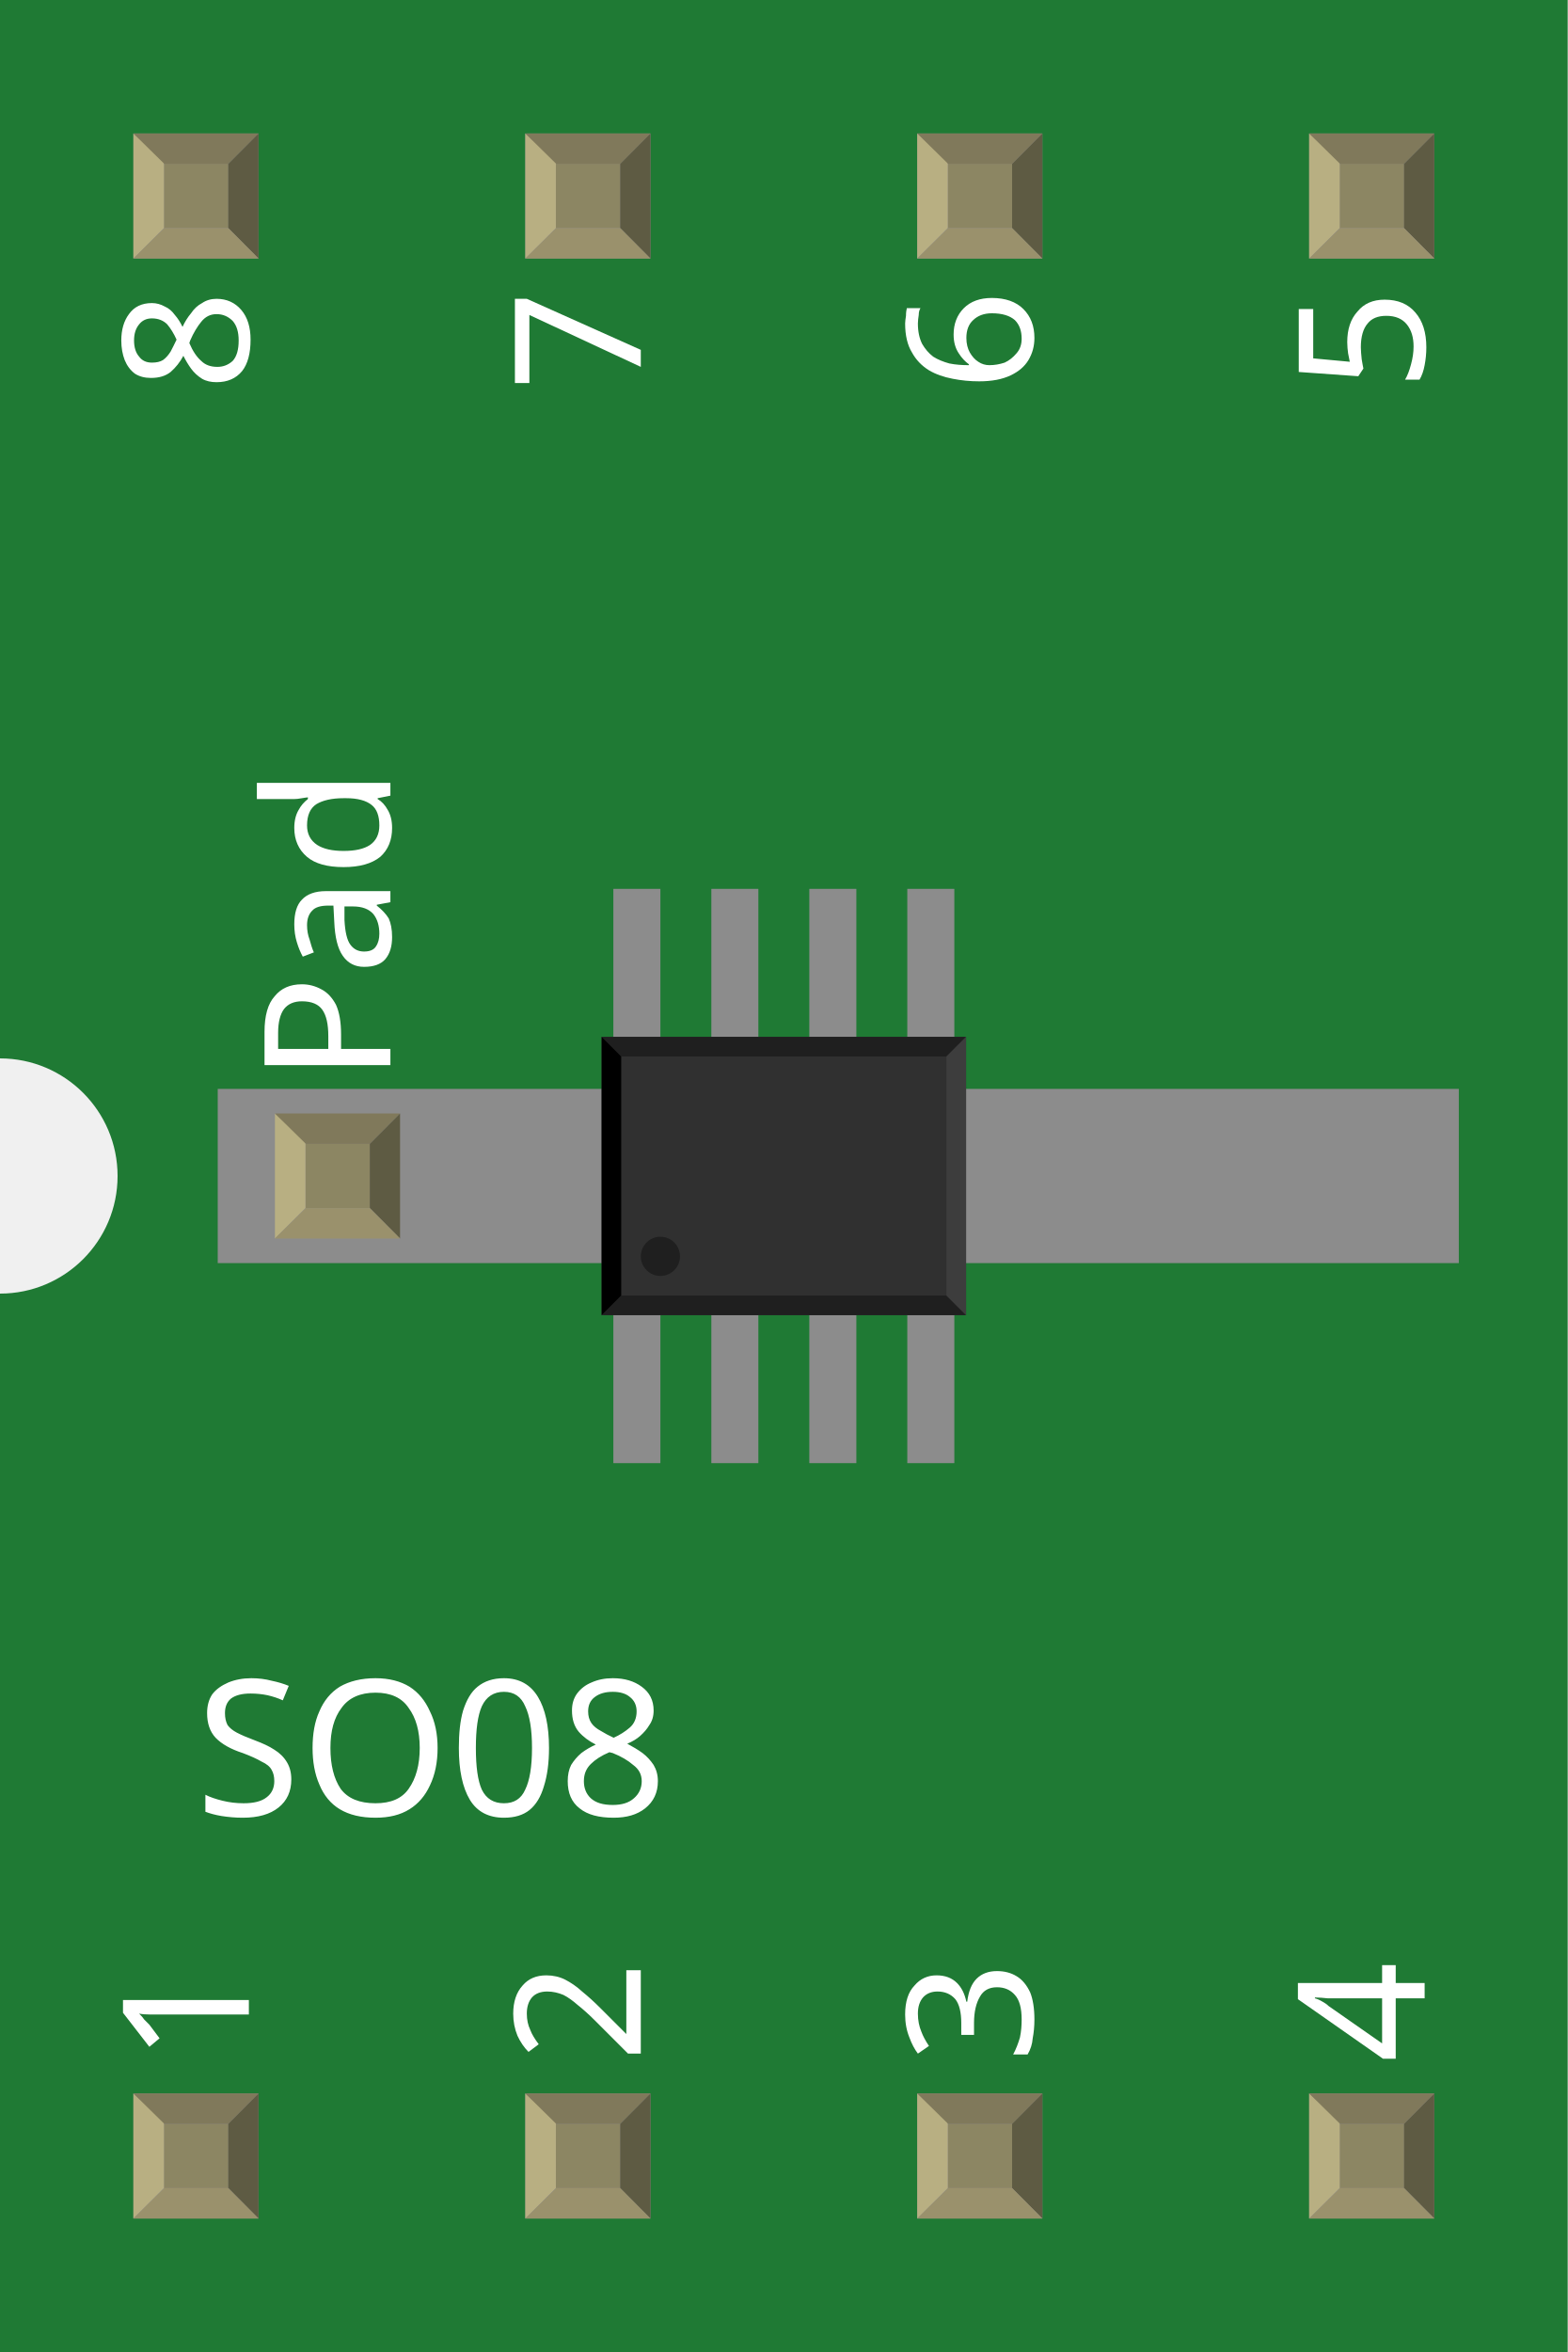
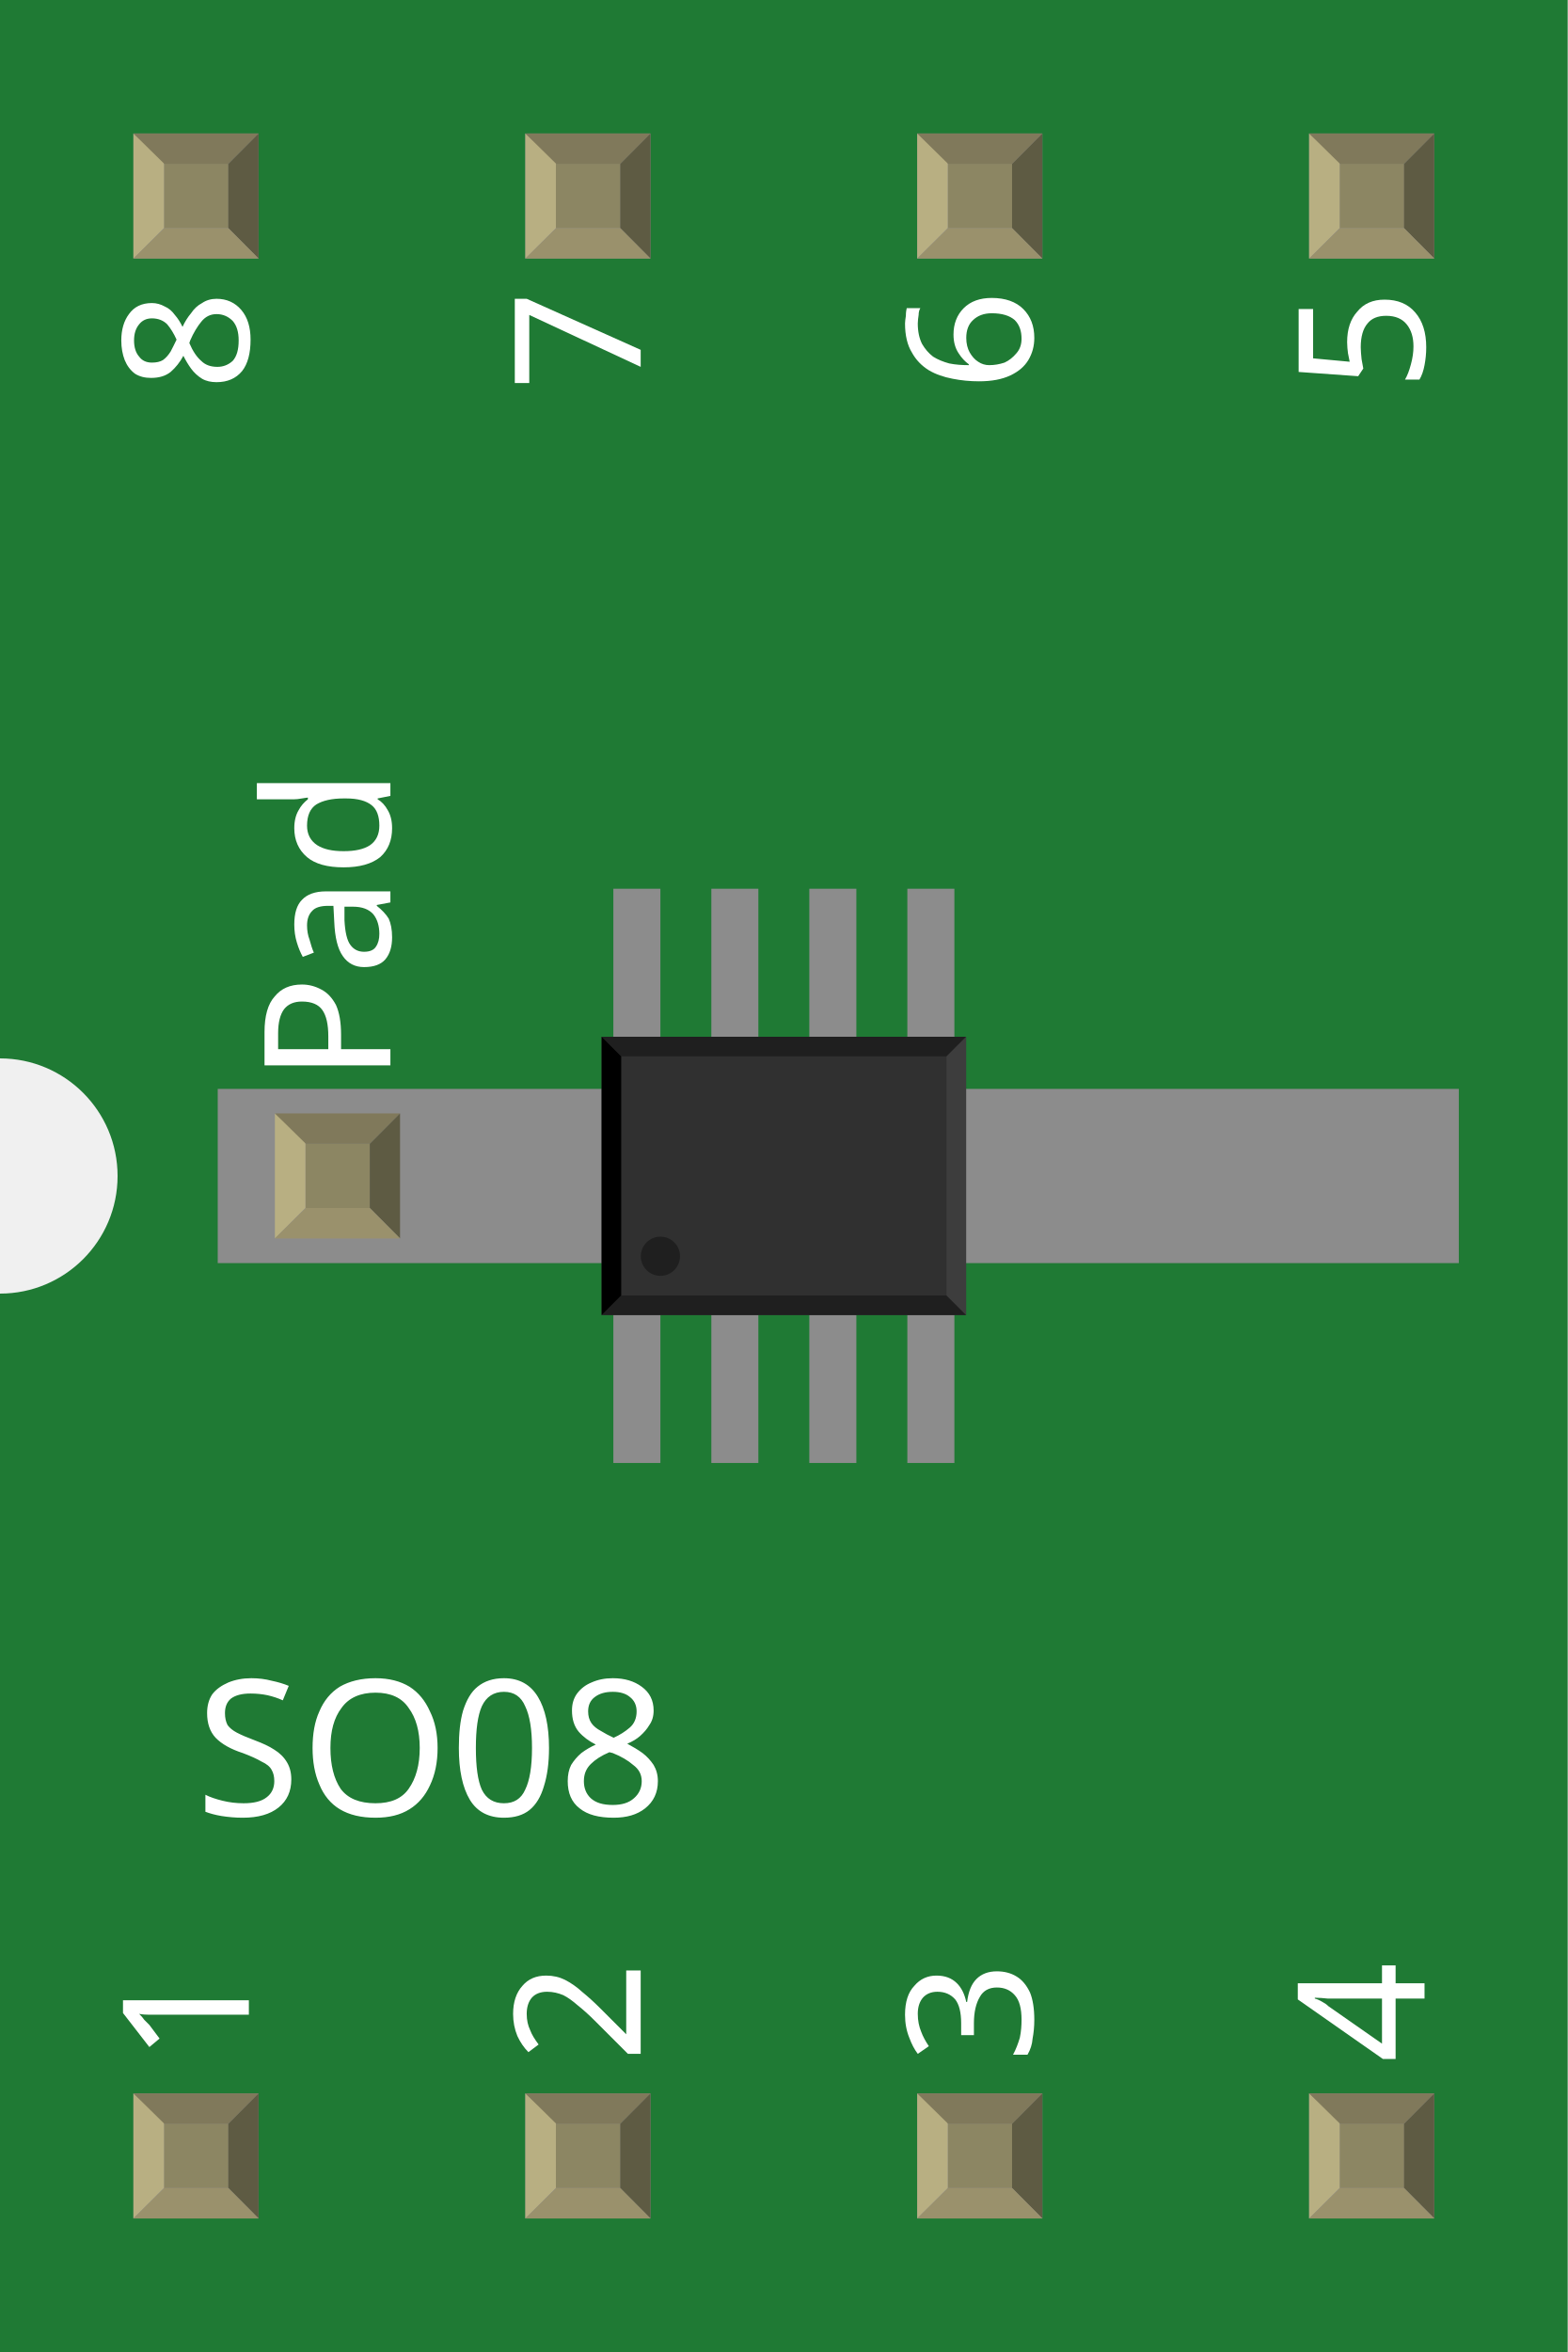
- <svg xmlns="http://www.w3.org/2000/svg" y="0in" x="0in" height="0.6in" version="1.2" viewBox="0 0 28.8 43.2" width="0.4in" baseProfile="tiny">
-   <g gorn="0.2" stroke-width="0" id="breadboard">
-     <g gorn="0.2.0" stroke-width="0" id="icon">
-       <path stroke="none" stroke-width="0" d="M0,0L0,19.44A2.16,2.16,0,0,1,0,23.76L0,43.2L28.8,43.2L28.8,0L0,0z" fill="#1F7A34" />
-       <rect y="20" x="4" stroke="none" height="3.2" fill="#8c8c8c" width="22.8" />
-       <g transform="matrix(1, 0, 0, 1, 7.488, 11.052)">
-         <g>
-           <g>
-             <g>
-               <g stroke-width="0">
-                 <g transform="matrix(0.5, 0, 0, 0.5, 3.456, 5.274)">
-                   <g>
-                     <g>
-                       <g>
-                         <g stroke-width="0">
-                           <rect y="14.832" x="0.648" stroke="none" height="6.264" stroke-width="0" fill="#8c8c8c" width="1.728" />
-                           <rect y="14.832" x="4.248" stroke="none" height="6.264" stroke-width="0" fill="#8c8c8c" width="1.728" />
-                           <rect y="14.832" x="7.848" stroke="none" height="6.264" stroke-width="0" fill="#8c8c8c" width="1.728" />
-                           <rect y="14.832" x="11.448" stroke="none" height="6.264" stroke-width="0" fill="#8c8c8c" width="1.728" />
-                           <rect y="0" x="11.448" stroke="none" height="6.264" stroke-width="0" fill="#8c8c8c" width="1.728" />
-                           <rect y="0" x="7.848" stroke="none" height="6.264" stroke-width="0" fill="#8c8c8c" width="1.728" />
-                           <rect y="0" x="4.248" stroke="none" height="6.264" stroke-width="0" fill="#8c8c8c" width="1.728" />
-                           <rect y="0" x="0.648" stroke="none" height="6.264" stroke-width="0" fill="#8c8c8c" width="1.728" />
-                           <rect y="5.437" x="0.217" stroke="none" height="10.222" stroke-width="0" fill="#303030" width="13.391" />
-                           <polygon stroke-width="0" points="0.217,5.437,13.607,5.437,12.887,6.157,0.937,6.157" fill="#1f1f1f" />
-                           <polygon stroke-width="0" points="0.217,15.659,13.607,15.659,12.887,14.939,0.937,14.939" fill="#1f1f1f" />
-                           <polygon stroke-width="0" points="0.217,5.437,0.217,15.659,0.937,14.939,0.937,6.157" fill="#000000" />
-                           <polygon stroke-width="0" points="13.607,5.437,13.607,15.659,12.887,14.939,12.887,6.157" fill="#3d3d3d" />
-                           <circle cx="2.377" stroke="none" cy="13.499" stroke-width="0" fill="#1f1f1f" r="0.72" />
-                         </g>
-                       </g>
-                     </g>
-                   </g>
-                 </g>
-               </g>
-             </g>
-           </g>
-         </g>
-       </g>
-       <text text-anchor="start" y="33.355" x="3.6" gorn="0.2.0.3" stroke="none" font-size="3.5" stroke-width="0" id="label" fill="white" font-family="OCRA">SO08</text>
-       <g transform="matrix(1, 0, 0, 1, 4.572, 37.8756)">
-         <g>
-           <g>
-             <g>
-               <g stroke-width="0">
-                 <g transform="rotate(-90)">
-                   <g>
-                     <g>
-                       <g>
-                         <g stroke-width="0">
-                           <text text-anchor="start" y="0" x="0" stroke="none" font-size="3.24" stroke-width="0" fill="white" font-family="OCRA">1</text>
-                         </g>
-                       </g>
-                     </g>
-                   </g>
-                 </g>
-               </g>
-             </g>
-           </g>
-         </g>
-       </g>
-       <g transform="matrix(1, 0, 0, 1, 4.572, 5.3244)">
-         <g>
-           <g>
-             <g>
-               <g stroke-width="0">
-                 <g transform="rotate(-90)">
-                   <g>
-                     <g>
-                       <g>
-                         <g stroke-width="0">
-                           <text text-anchor="end" y="0" x="0" stroke="none" font-size="3.24" stroke-width="0" fill="white" font-family="OCRA">8</text>
-                         </g>
-                       </g>
-                     </g>
-                   </g>
-                 </g>
-               </g>
-             </g>
-           </g>
-         </g>
-       </g>
-       <g transform="matrix(1, 0, 0, 1, 11.772, 37.8756)">
-         <g>
-           <g>
-             <g>
-               <g stroke-width="0">
-                 <g transform="rotate(-90)">
-                   <g>
-                     <g>
-                       <g>
-                         <g stroke-width="0">
-                           <text text-anchor="start" y="0" x="0" stroke="none" font-size="3.24" stroke-width="0" fill="white" font-family="OCRA">2</text>
-                         </g>
-                       </g>
-                     </g>
-                   </g>
-                 </g>
-               </g>
-             </g>
-           </g>
-         </g>
-       </g>
-       <g transform="matrix(1, 0, 0, 1, 11.772, 5.3244)">
-         <g>
-           <g>
-             <g>
-               <g stroke-width="0">
-                 <g transform="rotate(-90)">
-                   <g>
-                     <g>
-                       <g>
-                         <g stroke-width="0">
-                           <text text-anchor="end" y="0" x="0" stroke="none" font-size="3.24" stroke-width="0" fill="white" font-family="OCRA">7</text>
-                         </g>
-                       </g>
-                     </g>
-                   </g>
-                 </g>
-               </g>
-             </g>
-           </g>
-         </g>
-       </g>
-       <g transform="matrix(1, 0, 0, 1, 18.972, 37.8756)">
-         <g>
-           <g>
-             <g>
-               <g stroke-width="0">
-                 <g transform="rotate(-90)">
-                   <g>
-                     <g>
-                       <g>
-                         <g stroke-width="0">
-                           <text text-anchor="start" y="0" x="0" stroke="none" font-size="3.24" stroke-width="0" fill="white" font-family="OCRA">3</text>
-                         </g>
-                       </g>
-                     </g>
-                   </g>
-                 </g>
-               </g>
-             </g>
-           </g>
-         </g>
-       </g>
-       <g transform="matrix(1, 0, 0, 1, 18.972, 5.3244)">
-         <g>
-           <g>
-             <g>
-               <g stroke-width="0">
-                 <g transform="rotate(-90)">
-                   <g>
-                     <g>
-                       <g>
-                         <g stroke-width="0">
-                           <text text-anchor="end" y="0" x="0" stroke="none" font-size="3.24" stroke-width="0" fill="white" font-family="OCRA">6</text>
-                         </g>
-                       </g>
-                     </g>
-                   </g>
-                 </g>
-               </g>
-             </g>
-           </g>
-         </g>
-       </g>
-       <g transform="matrix(1, 0, 0, 1, 26.172, 37.8756)">
-         <g>
-           <g>
-             <g>
-               <g stroke-width="0">
-                 <g transform="rotate(-90)">
-                   <g>
-                     <g>
-                       <g>
-                         <g stroke-width="0">
-                           <text text-anchor="start" y="0" x="0" stroke="none" font-size="3.24" stroke-width="0" fill="white" font-family="OCRA">4</text>
-                         </g>
-                       </g>
-                     </g>
-                   </g>
-                 </g>
-               </g>
-             </g>
-           </g>
-         </g>
-       </g>
-       <g transform="matrix(1, 0, 0, 1, 26.172, 5.3244)">
-         <g>
-           <g>
-             <g>
-               <g stroke-width="0">
-                 <g transform="rotate(-90)">
-                   <g>
-                     <g>
-                       <g>
-                         <g stroke-width="0">
-                           <text text-anchor="end" y="0" x="0" stroke="none" font-size="3.24" stroke-width="0" fill="white" font-family="OCRA">5</text>
-                         </g>
-                       </g>
-                     </g>
-                   </g>
-                 </g>
-               </g>
-             </g>
-           </g>
-         </g>
-       </g>
-       <g transform="matrix(1, 0, 0, 1, 7.172, 19.8756)">
-         <g>
-           <g>
-             <g>
-               <g stroke-width="0">
-                 <g transform="rotate(-90)">
-                   <g>
-                     <g>
-                       <g>
-                         <g stroke-width="0">
-                           <text text-anchor="start" y="0" x="0" stroke="none" font-size="3.24" stroke-width="0" fill="white" font-family="OCRA">Pad</text>
-                         </g>
-                       </g>
-                     </g>
-                   </g>
-                 </g>
-               </g>
-             </g>
-           </g>
-         </g>
-       </g>
-     </g>
-     <g transform="matrix(1, 0, 0, 1, 5.0505, 20.4516)">
-       <g>
-         <g>
-           <g>
-             <g gorn="0.2.1.0.0.0.0" stroke-width="0" id="padpin">
-               <rect y="0" x="0" height="2.297" stroke-width="0" fill="#8D8C8C" width="2.299" />
-               <rect y="0.557" x="0.561" height="1.182" stroke-width="0" fill="#8C8663" width="1.184" />
-               <polygon stroke-width="0" points="0,2.297,0.561,1.738,0.561,0.502,0,0" fill="#B8AF82" />
-               <polygon stroke-width="0" points="1.743,0.559,0.569,0.559,0,0,2.299,0" fill="#80795B" />
-               <polygon stroke-width="0" points="1.743,1.738,1.743,0.559,2.299,0,2.299,2.297" fill="#5E5B43" />
-               <polygon stroke-width="0" points="0,2.297,0.567,1.738,1.743,1.738,2.299,2.297" fill="#9A916C" />
-             </g>
-           </g>
-         </g>
-       </g>
-     </g>
-     <g transform="matrix(1, 0, 0, 1, 2.45052, 38.4516)">
-       <g>
-         <g>
-           <g>
-             <g gorn="0.2.2.0.0.0.0" stroke-width="0" id="connector0pin">
-               <rect y="0" x="0" height="2.297" stroke-width="0" fill="#8D8C8C" width="2.299" />
-               <rect y="0.557" x="0.561" height="1.182" stroke-width="0" fill="#8C8663" width="1.184" />
-               <polygon stroke-width="0" points="0,2.297,0.561,1.738,0.561,0.502,0,0" fill="#B8AF82" />
-               <polygon stroke-width="0" points="1.743,0.559,0.569,0.559,0,0,2.299,0" fill="#80795B" />
-               <polygon stroke-width="0" points="1.743,1.738,1.743,0.559,2.299,0,2.299,2.297" fill="#5E5B43" />
-               <polygon stroke-width="0" points="0,2.297,0.567,1.738,1.743,1.738,2.299,2.297" fill="#9A916C" />
-             </g>
-           </g>
-         </g>
-       </g>
-     </g>
-     <g transform="matrix(1, 0, 0, 1, 2.45052, 2.4516)">
-       <g>
-         <g>
-           <g>
-             <g gorn="0.2.3.0.0.0.0" stroke-width="0" id="connector7pin">
-               <rect y="0" x="0" height="2.297" stroke-width="0" fill="#8D8C8C" width="2.299" />
-               <rect y="0.557" x="0.561" height="1.182" stroke-width="0" fill="#8C8663" width="1.184" />
-               <polygon stroke-width="0" points="0,2.297,0.561,1.738,0.561,0.502,0,0" fill="#B8AF82" />
-               <polygon stroke-width="0" points="1.743,0.559,0.569,0.559,0,0,2.299,0" fill="#80795B" />
-               <polygon stroke-width="0" points="1.743,1.738,1.743,0.559,2.299,0,2.299,2.297" fill="#5E5B43" />
-               <polygon stroke-width="0" points="0,2.297,0.567,1.738,1.743,1.738,2.299,2.297" fill="#9A916C" />
-             </g>
-           </g>
-         </g>
-       </g>
-     </g>
-     <g transform="matrix(1, 0, 0, 1, 9.65052, 38.4516)">
-       <g>
-         <g>
-           <g>
-             <g gorn="0.2.4.0.0.0.0" stroke-width="0" id="connector1pin">
-               <rect y="0" x="0" height="2.297" stroke-width="0" fill="#8D8C8C" width="2.299" />
-               <rect y="0.557" x="0.561" height="1.182" stroke-width="0" fill="#8C8663" width="1.184" />
-               <polygon stroke-width="0" points="0,2.297,0.561,1.738,0.561,0.502,0,0" fill="#B8AF82" />
-               <polygon stroke-width="0" points="1.743,0.559,0.569,0.559,0,0,2.299,0" fill="#80795B" />
-               <polygon stroke-width="0" points="1.743,1.738,1.743,0.559,2.299,0,2.299,2.297" fill="#5E5B43" />
-               <polygon stroke-width="0" points="0,2.297,0.567,1.738,1.743,1.738,2.299,2.297" fill="#9A916C" />
-             </g>
-           </g>
-         </g>
-       </g>
-     </g>
-     <g transform="matrix(1, 0, 0, 1, 9.65052, 2.4516)">
-       <g>
-         <g>
-           <g>
-             <g gorn="0.2.5.0.0.0.0" stroke-width="0" id="connector6pin">
-               <rect y="0" x="0" height="2.297" stroke-width="0" fill="#8D8C8C" width="2.299" />
-               <rect y="0.557" x="0.561" height="1.182" stroke-width="0" fill="#8C8663" width="1.184" />
-               <polygon stroke-width="0" points="0,2.297,0.561,1.738,0.561,0.502,0,0" fill="#B8AF82" />
-               <polygon stroke-width="0" points="1.743,0.559,0.569,0.559,0,0,2.299,0" fill="#80795B" />
-               <polygon stroke-width="0" points="1.743,1.738,1.743,0.559,2.299,0,2.299,2.297" fill="#5E5B43" />
-               <polygon stroke-width="0" points="0,2.297,0.567,1.738,1.743,1.738,2.299,2.297" fill="#9A916C" />
-             </g>
-           </g>
-         </g>
-       </g>
-     </g>
-     <g transform="matrix(1, 0, 0, 1, 16.8505, 38.4516)">
-       <g>
-         <g>
-           <g>
-             <g gorn="0.2.6.0.0.0.0" stroke-width="0" id="connector2pin">
-               <rect y="0" x="0" height="2.297" stroke-width="0" fill="#8D8C8C" width="2.299" />
-               <rect y="0.557" x="0.561" height="1.182" stroke-width="0" fill="#8C8663" width="1.184" />
-               <polygon stroke-width="0" points="0,2.297,0.561,1.738,0.561,0.502,0,0" fill="#B8AF82" />
-               <polygon stroke-width="0" points="1.743,0.559,0.569,0.559,0,0,2.299,0" fill="#80795B" />
-               <polygon stroke-width="0" points="1.743,1.738,1.743,0.559,2.299,0,2.299,2.297" fill="#5E5B43" />
-               <polygon stroke-width="0" points="0,2.297,0.567,1.738,1.743,1.738,2.299,2.297" fill="#9A916C" />
-             </g>
-           </g>
-         </g>
-       </g>
-     </g>
-     <g transform="matrix(1, 0, 0, 1, 16.8505, 2.4516)">
-       <g>
-         <g>
-           <g>
-             <g gorn="0.2.7.0.0.0.0" stroke-width="0" id="connector5pin">
-               <rect y="0" x="0" height="2.297" stroke-width="0" fill="#8D8C8C" width="2.299" />
-               <rect y="0.557" x="0.561" height="1.182" stroke-width="0" fill="#8C8663" width="1.184" />
-               <polygon stroke-width="0" points="0,2.297,0.561,1.738,0.561,0.502,0,0" fill="#B8AF82" />
-               <polygon stroke-width="0" points="1.743,0.559,0.569,0.559,0,0,2.299,0" fill="#80795B" />
-               <polygon stroke-width="0" points="1.743,1.738,1.743,0.559,2.299,0,2.299,2.297" fill="#5E5B43" />
-               <polygon stroke-width="0" points="0,2.297,0.567,1.738,1.743,1.738,2.299,2.297" fill="#9A916C" />
-             </g>
-           </g>
-         </g>
-       </g>
-     </g>
-     <g transform="matrix(1, 0, 0, 1, 24.0505, 38.4516)">
-       <g>
-         <g>
-           <g>
-             <g gorn="0.2.8.0.0.0.0" stroke-width="0" id="connector3pin">
-               <rect y="0" x="0" height="2.297" stroke-width="0" fill="#8D8C8C" width="2.299" />
-               <rect y="0.557" x="0.561" height="1.182" stroke-width="0" fill="#8C8663" width="1.184" />
-               <polygon stroke-width="0" points="0,2.297,0.561,1.738,0.561,0.502,0,0" fill="#B8AF82" />
-               <polygon stroke-width="0" points="1.743,0.559,0.569,0.559,0,0,2.299,0" fill="#80795B" />
-               <polygon stroke-width="0" points="1.743,1.738,1.743,0.559,2.299,0,2.299,2.297" fill="#5E5B43" />
-               <polygon stroke-width="0" points="0,2.297,0.567,1.738,1.743,1.738,2.299,2.297" fill="#9A916C" />
-             </g>
-           </g>
-         </g>
-       </g>
-     </g>
-     <g transform="matrix(1, 0, 0, 1, 24.0505, 2.4516)">
-       <g>
-         <g>
-           <g>
-             <g gorn="0.2.9.0.0.0.0" stroke-width="0" id="connector4pin">
-               <rect y="0" x="0" height="2.297" stroke-width="0" fill="#8D8C8C" width="2.299" />
-               <rect y="0.557" x="0.561" height="1.182" stroke-width="0" fill="#8C8663" width="1.184" />
-               <polygon stroke-width="0" points="0,2.297,0.561,1.738,0.561,0.502,0,0" fill="#B8AF82" />
-               <polygon stroke-width="0" points="1.743,0.559,0.569,0.559,0,0,2.299,0" fill="#80795B" />
-               <polygon stroke-width="0" points="1.743,1.738,1.743,0.559,2.299,0,2.299,2.297" fill="#5E5B43" />
-               <polygon stroke-width="0" points="0,2.297,0.567,1.738,1.743,1.738,2.299,2.297" fill="#9A916C" />
-             </g>
-           </g>
-         </g>
+ <svg xmlns="http://www.w3.org/2000/svg" width=".4in" height=".6in" baseProfile="tiny" version="1.2" viewBox="0 0 28.8 43.2">
+   <g id="breadboard" stroke-width="0">
+     <g stroke-width="0">
+       <path d="m0 0v19.44a2.16 2.16 0 0 1 0 4.32v19.44h28.8v-43.2h-28.8z" fill="#1F7A34" stroke-width="0" />
+       <rect x="4" y="20" width="22.8" height="3.2" fill="#8c8c8c" />
+       <g transform="translate(7.488 11.05)">
+         <g stroke-width="0">
+           <g transform="matrix(.5 0 0 .5 3.456 5.274)">
+             <g stroke-width="0">
+               <rect x=".648" y="14.83" width="1.728" height="6.264" fill="#8c8c8c" />
+               <rect x="4.248" y="14.83" width="1.728" height="6.264" fill="#8c8c8c" />
+               <rect x="7.848" y="14.83" width="1.728" height="6.264" fill="#8c8c8c" />
+               <rect x="11.45" y="14.83" width="1.728" height="6.264" fill="#8c8c8c" />
+               <rect x="11.45" width="1.728" height="6.264" fill="#8c8c8c" />
+               <rect x="7.848" width="1.728" height="6.264" fill="#8c8c8c" />
+               <rect x="4.248" width="1.728" height="6.264" fill="#8c8c8c" />
+               <rect x=".648" width="1.728" height="6.264" fill="#8c8c8c" />
+               <rect x=".217" y="5.437" width="13.39" height="10.22" fill="#303030" />
+               <polygon points="0.217 5.437 13.61 5.437 12.89 6.157 0.937 6.157" fill="#1f1f1f" />
+               <polygon points="0.217 15.66 13.61 15.66 12.89 14.94 0.937 14.94" fill="#1f1f1f" />
+               <polygon points="0.217 5.437 0.217 15.66 0.937 14.94 0.937 6.157" />
+               <polygon points="13.61 5.437 13.61 15.66 12.89 14.94 12.89 6.157" fill="#3d3d3d" />
+               <circle cx="2.377" cy="13.5" r=".72" fill="#1f1f1f" />
+             </g>
+           </g>
+         </g>
+       </g>
+       <text id="label" x="3.6" y="33.355" fill="white" font-family="OCRA" font-size="3.5" stroke-width="0">SO08</text>
+       <g transform="translate(4.572 37.88)">
+         <g stroke-width="0">
+           <g transform="rotate(-90)">
+             <g stroke-width="0">
+               <text fill="white" font-family="OCRA" font-size="3.24" stroke-width="0">1</text>
+             </g>
+           </g>
+         </g>
+       </g>
+       <g transform="translate(4.572 5.324)">
+         <g stroke-width="0">
+           <g transform="rotate(-90)">
+             <g stroke-width="0">
+               <text fill="white" font-family="OCRA" font-size="3.24" stroke-width="0" text-anchor="end">8</text>
+             </g>
+           </g>
+         </g>
+       </g>
+       <g transform="translate(11.77 37.88)">
+         <g stroke-width="0">
+           <g transform="rotate(-90)">
+             <g stroke-width="0">
+               <text fill="white" font-family="OCRA" font-size="3.24" stroke-width="0">2</text>
+             </g>
+           </g>
+         </g>
+       </g>
+       <g transform="translate(11.77 5.324)">
+         <g stroke-width="0">
+           <g transform="rotate(-90)">
+             <g stroke-width="0">
+               <text fill="white" font-family="OCRA" font-size="3.24" stroke-width="0" text-anchor="end">7</text>
+             </g>
+           </g>
+         </g>
+       </g>
+       <g transform="translate(18.97 37.88)">
+         <g stroke-width="0">
+           <g transform="rotate(-90)">
+             <g stroke-width="0">
+               <text fill="white" font-family="OCRA" font-size="3.24" stroke-width="0">3</text>
+             </g>
+           </g>
+         </g>
+       </g>
+       <g transform="translate(18.97 5.324)">
+         <g stroke-width="0">
+           <g transform="rotate(-90)">
+             <g stroke-width="0">
+               <text fill="white" font-family="OCRA" font-size="3.24" stroke-width="0" text-anchor="end">6</text>
+             </g>
+           </g>
+         </g>
+       </g>
+       <g transform="translate(26.17 37.88)">
+         <g stroke-width="0">
+           <g transform="rotate(-90)">
+             <g stroke-width="0">
+               <text fill="white" font-family="OCRA" font-size="3.24" stroke-width="0">4</text>
+             </g>
+           </g>
+         </g>
+       </g>
+       <g transform="translate(26.17 5.324)">
+         <g stroke-width="0">
+           <g transform="rotate(-90)">
+             <g stroke-width="0">
+               <text fill="white" font-family="OCRA" font-size="3.24" stroke-width="0" text-anchor="end">5</text>
+             </g>
+           </g>
+         </g>
+       </g>
+       <g transform="translate(7.172 19.88)">
+         <g stroke-width="0">
+           <g transform="rotate(-90)">
+             <g stroke-width="0">
+               <text fill="white" font-family="OCRA" font-size="3.24" stroke-width="0">Pad</text>
+             </g>
+           </g>
+         </g>
+       </g>
+     </g>
+     <g transform="translate(5.05 20.45)">
+       <g id="connectorpad" stroke-width="0">
+         <rect width="2.299" height="2.297" fill="#8D8C8C" />
+         <rect x=".561" y=".557" width="1.184" height="1.182" fill="#8C8663" />
+         <polygon points="0 2.297 0.561 1.738 0.561 0.502 0 0" fill="#B8AF82" />
+         <polygon points="1.743 0.559 0.569 0.559 0 0 2.299 0" fill="#80795B" />
+         <polygon points="1.743 1.738 1.743 0.559 2.299 0 2.299 2.297" fill="#5E5B43" />
+         <polygon points="0 2.297 0.567 1.738 1.743 1.738 2.299 2.297" fill="#9A916C" />
+       </g>
+     </g>
+     <g transform="translate(2.451 38.45)">
+       <g id="connector0pin" stroke-width="0">
+         <rect width="2.299" height="2.297" fill="#8D8C8C" />
+         <rect x=".561" y=".557" width="1.184" height="1.182" fill="#8C8663" />
+         <polygon points="0 2.297 0.561 1.738 0.561 0.502 0 0" fill="#B8AF82" />
+         <polygon points="1.743 0.559 0.569 0.559 0 0 2.299 0" fill="#80795B" />
+         <polygon points="1.743 1.738 1.743 0.559 2.299 0 2.299 2.297" fill="#5E5B43" />
+         <polygon points="0 2.297 0.567 1.738 1.743 1.738 2.299 2.297" fill="#9A916C" />
+       </g>
+     </g>
+     <g transform="translate(2.451 2.452)">
+       <g id="connector7pin" stroke-width="0">
+         <rect width="2.299" height="2.297" fill="#8D8C8C" />
+         <rect x=".561" y=".557" width="1.184" height="1.182" fill="#8C8663" />
+         <polygon points="0 2.297 0.561 1.738 0.561 0.502 0 0" fill="#B8AF82" />
+         <polygon points="1.743 0.559 0.569 0.559 0 0 2.299 0" fill="#80795B" />
+         <polygon points="1.743 1.738 1.743 0.559 2.299 0 2.299 2.297" fill="#5E5B43" />
+         <polygon points="0 2.297 0.567 1.738 1.743 1.738 2.299 2.297" fill="#9A916C" />
+       </g>
+     </g>
+     <g transform="translate(9.651 38.45)">
+       <g id="connector1pin" stroke-width="0">
+         <rect width="2.299" height="2.297" fill="#8D8C8C" />
+         <rect x=".561" y=".557" width="1.184" height="1.182" fill="#8C8663" />
+         <polygon points="0 2.297 0.561 1.738 0.561 0.502 0 0" fill="#B8AF82" />
+         <polygon points="1.743 0.559 0.569 0.559 0 0 2.299 0" fill="#80795B" />
+         <polygon points="1.743 1.738 1.743 0.559 2.299 0 2.299 2.297" fill="#5E5B43" />
+         <polygon points="0 2.297 0.567 1.738 1.743 1.738 2.299 2.297" fill="#9A916C" />
+       </g>
+     </g>
+     <g transform="translate(9.651 2.452)">
+       <g id="connector6pin" stroke-width="0">
+         <rect width="2.299" height="2.297" fill="#8D8C8C" />
+         <rect x=".561" y=".557" width="1.184" height="1.182" fill="#8C8663" />
+         <polygon points="0 2.297 0.561 1.738 0.561 0.502 0 0" fill="#B8AF82" />
+         <polygon points="1.743 0.559 0.569 0.559 0 0 2.299 0" fill="#80795B" />
+         <polygon points="1.743 1.738 1.743 0.559 2.299 0 2.299 2.297" fill="#5E5B43" />
+         <polygon points="0 2.297 0.567 1.738 1.743 1.738 2.299 2.297" fill="#9A916C" />
+       </g>
+     </g>
+     <g transform="translate(16.85 38.45)">
+       <g id="connector2pin" stroke-width="0">
+         <rect width="2.299" height="2.297" fill="#8D8C8C" />
+         <rect x=".561" y=".557" width="1.184" height="1.182" fill="#8C8663" />
+         <polygon points="0 2.297 0.561 1.738 0.561 0.502 0 0" fill="#B8AF82" />
+         <polygon points="1.743 0.559 0.569 0.559 0 0 2.299 0" fill="#80795B" />
+         <polygon points="1.743 1.738 1.743 0.559 2.299 0 2.299 2.297" fill="#5E5B43" />
+         <polygon points="0 2.297 0.567 1.738 1.743 1.738 2.299 2.297" fill="#9A916C" />
+       </g>
+     </g>
+     <g transform="translate(16.85 2.452)">
+       <g id="connector5pin" stroke-width="0">
+         <rect width="2.299" height="2.297" fill="#8D8C8C" />
+         <rect x=".561" y=".557" width="1.184" height="1.182" fill="#8C8663" />
+         <polygon points="0 2.297 0.561 1.738 0.561 0.502 0 0" fill="#B8AF82" />
+         <polygon points="1.743 0.559 0.569 0.559 0 0 2.299 0" fill="#80795B" />
+         <polygon points="1.743 1.738 1.743 0.559 2.299 0 2.299 2.297" fill="#5E5B43" />
+         <polygon points="0 2.297 0.567 1.738 1.743 1.738 2.299 2.297" fill="#9A916C" />
+       </g>
+     </g>
+     <g transform="translate(24.05 38.45)">
+       <g id="connector3pin" stroke-width="0">
+         <rect width="2.299" height="2.297" fill="#8D8C8C" />
+         <rect x=".561" y=".557" width="1.184" height="1.182" fill="#8C8663" />
+         <polygon points="0 2.297 0.561 1.738 0.561 0.502 0 0" fill="#B8AF82" />
+         <polygon points="1.743 0.559 0.569 0.559 0 0 2.299 0" fill="#80795B" />
+         <polygon points="1.743 1.738 1.743 0.559 2.299 0 2.299 2.297" fill="#5E5B43" />
+         <polygon points="0 2.297 0.567 1.738 1.743 1.738 2.299 2.297" fill="#9A916C" />
+       </g>
+     </g>
+     <g transform="translate(24.05 2.452)">
+       <g id="connector4pin" stroke-width="0">
+         <rect width="2.299" height="2.297" fill="#8D8C8C" />
+         <rect x=".561" y=".557" width="1.184" height="1.182" fill="#8C8663" />
+         <polygon points="0 2.297 0.561 1.738 0.561 0.502 0 0" fill="#B8AF82" />
+         <polygon points="1.743 0.559 0.569 0.559 0 0 2.299 0" fill="#80795B" />
+         <polygon points="1.743 1.738 1.743 0.559 2.299 0 2.299 2.297" fill="#5E5B43" />
+         <polygon points="0 2.297 0.567 1.738 1.743 1.738 2.299 2.297" fill="#9A916C" />
      </g>
    </g>
  </g>
</svg>
